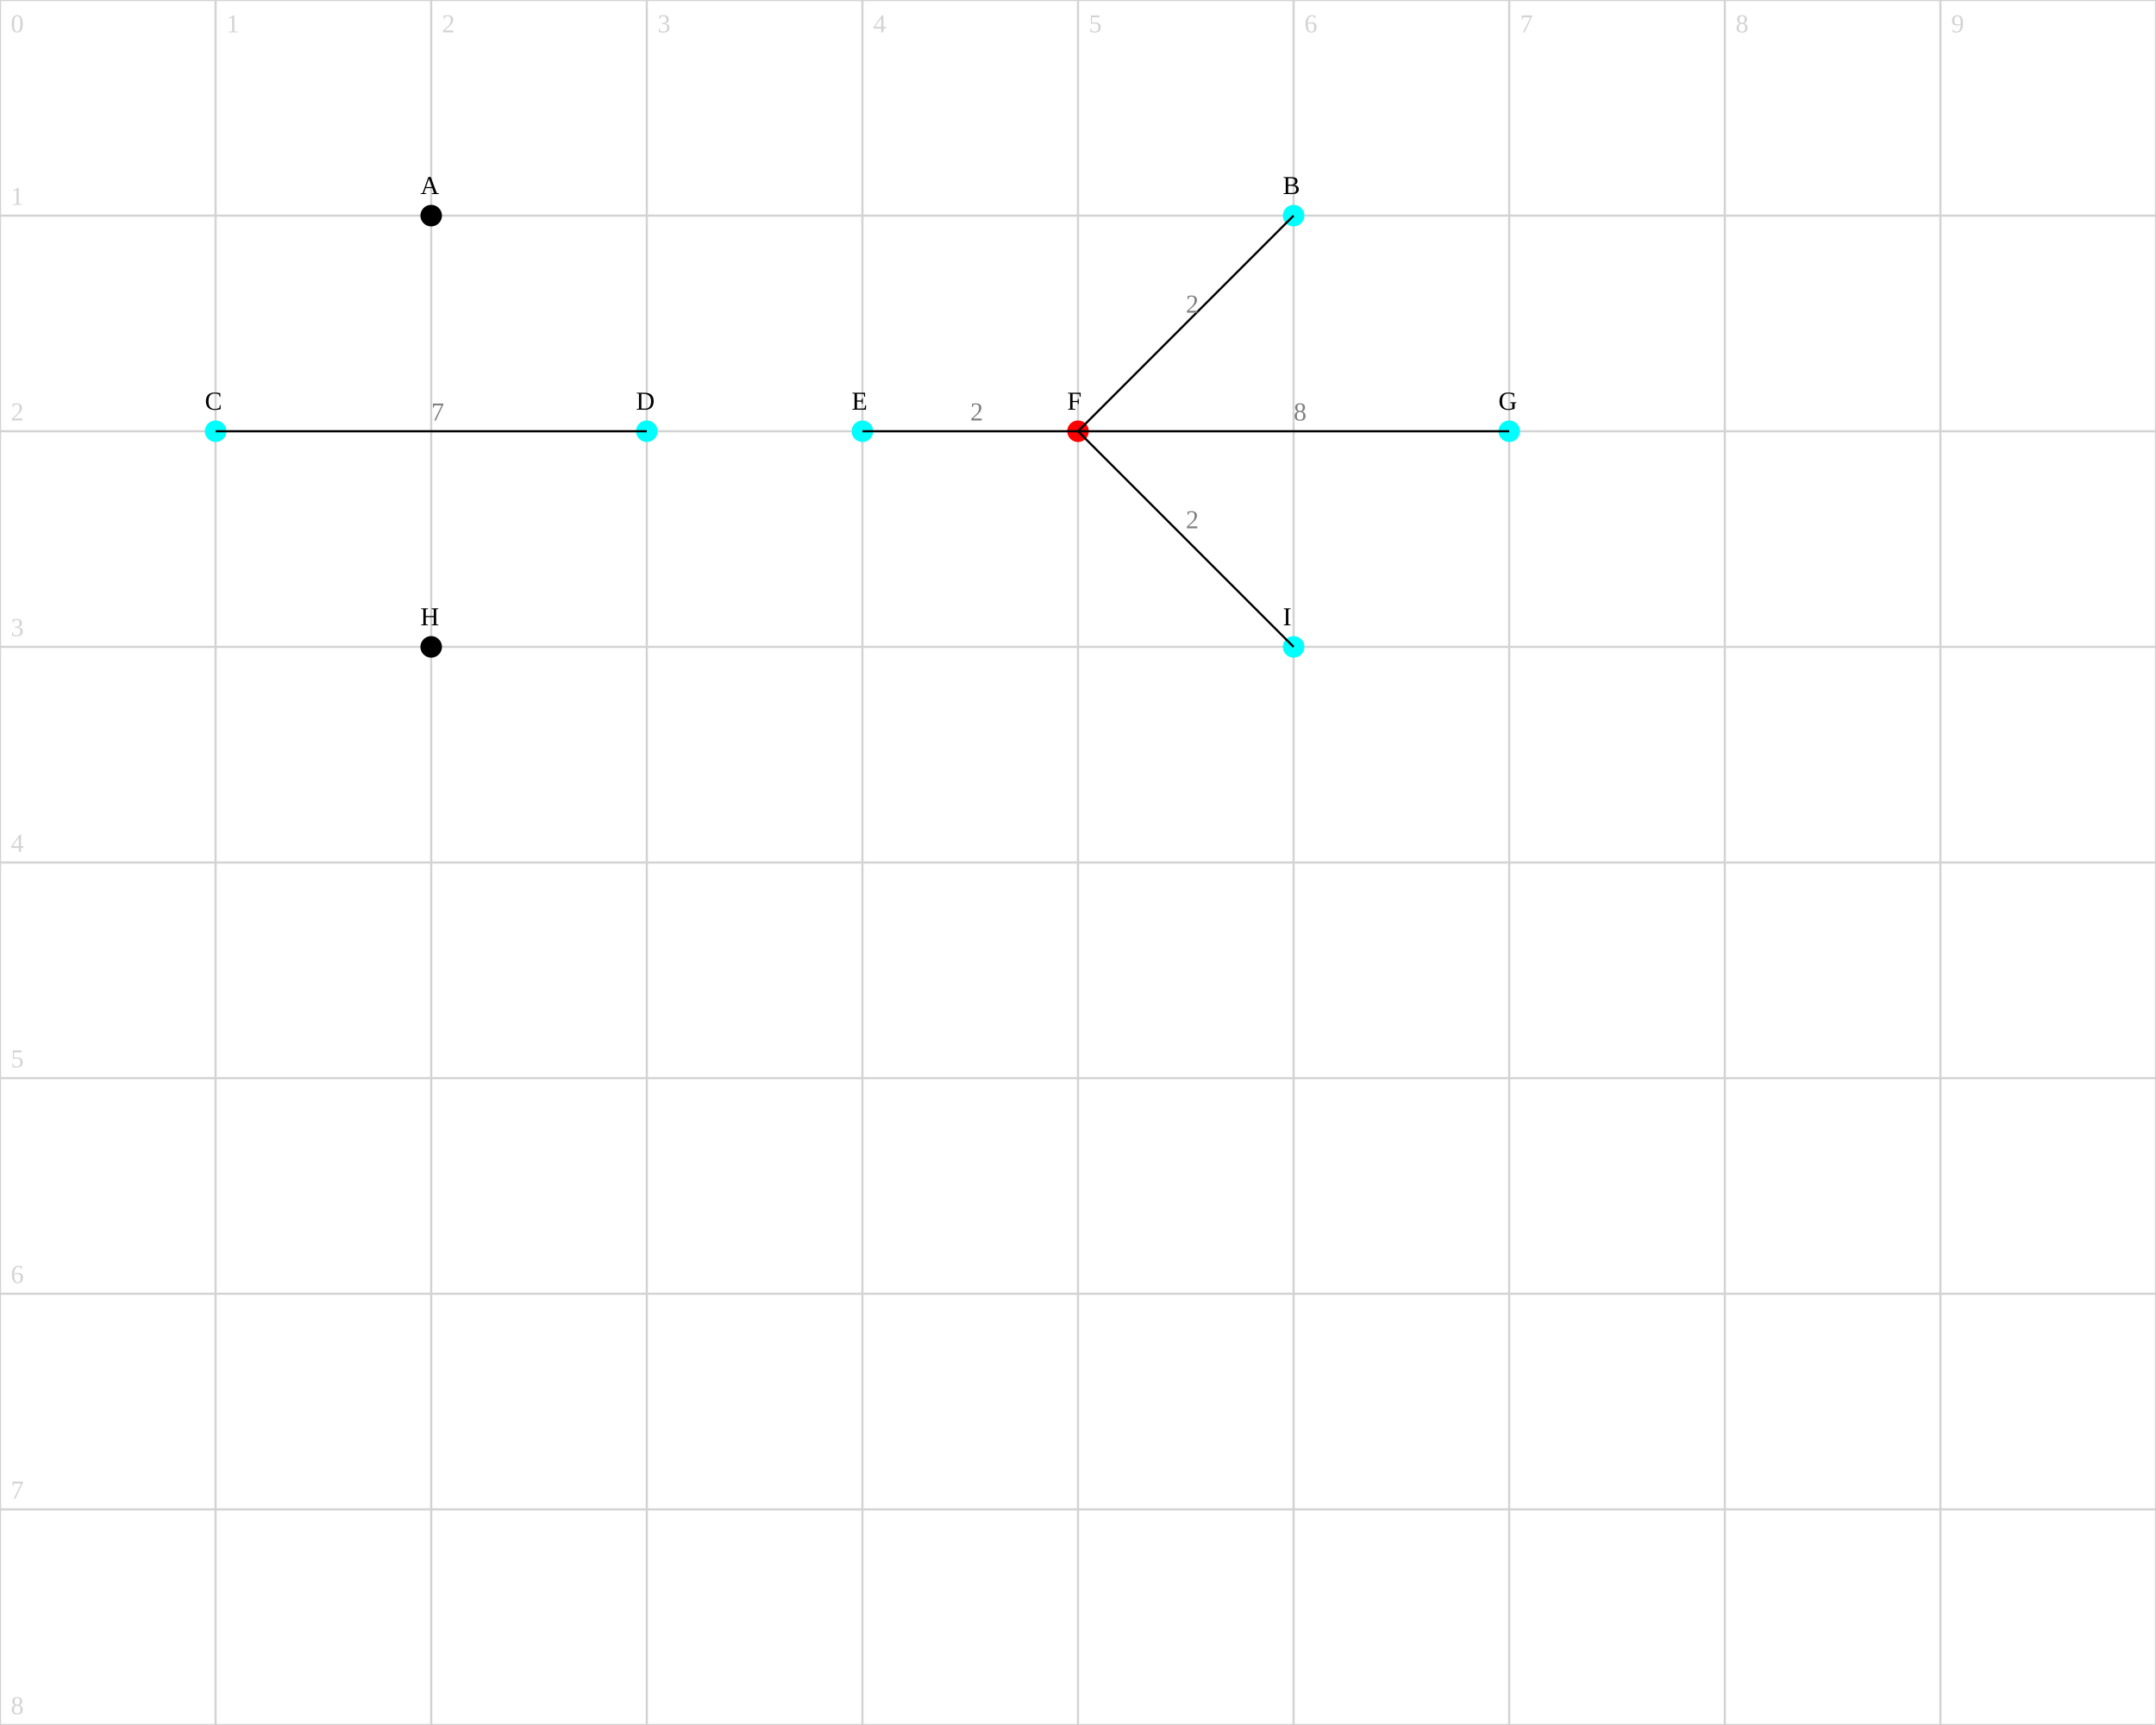
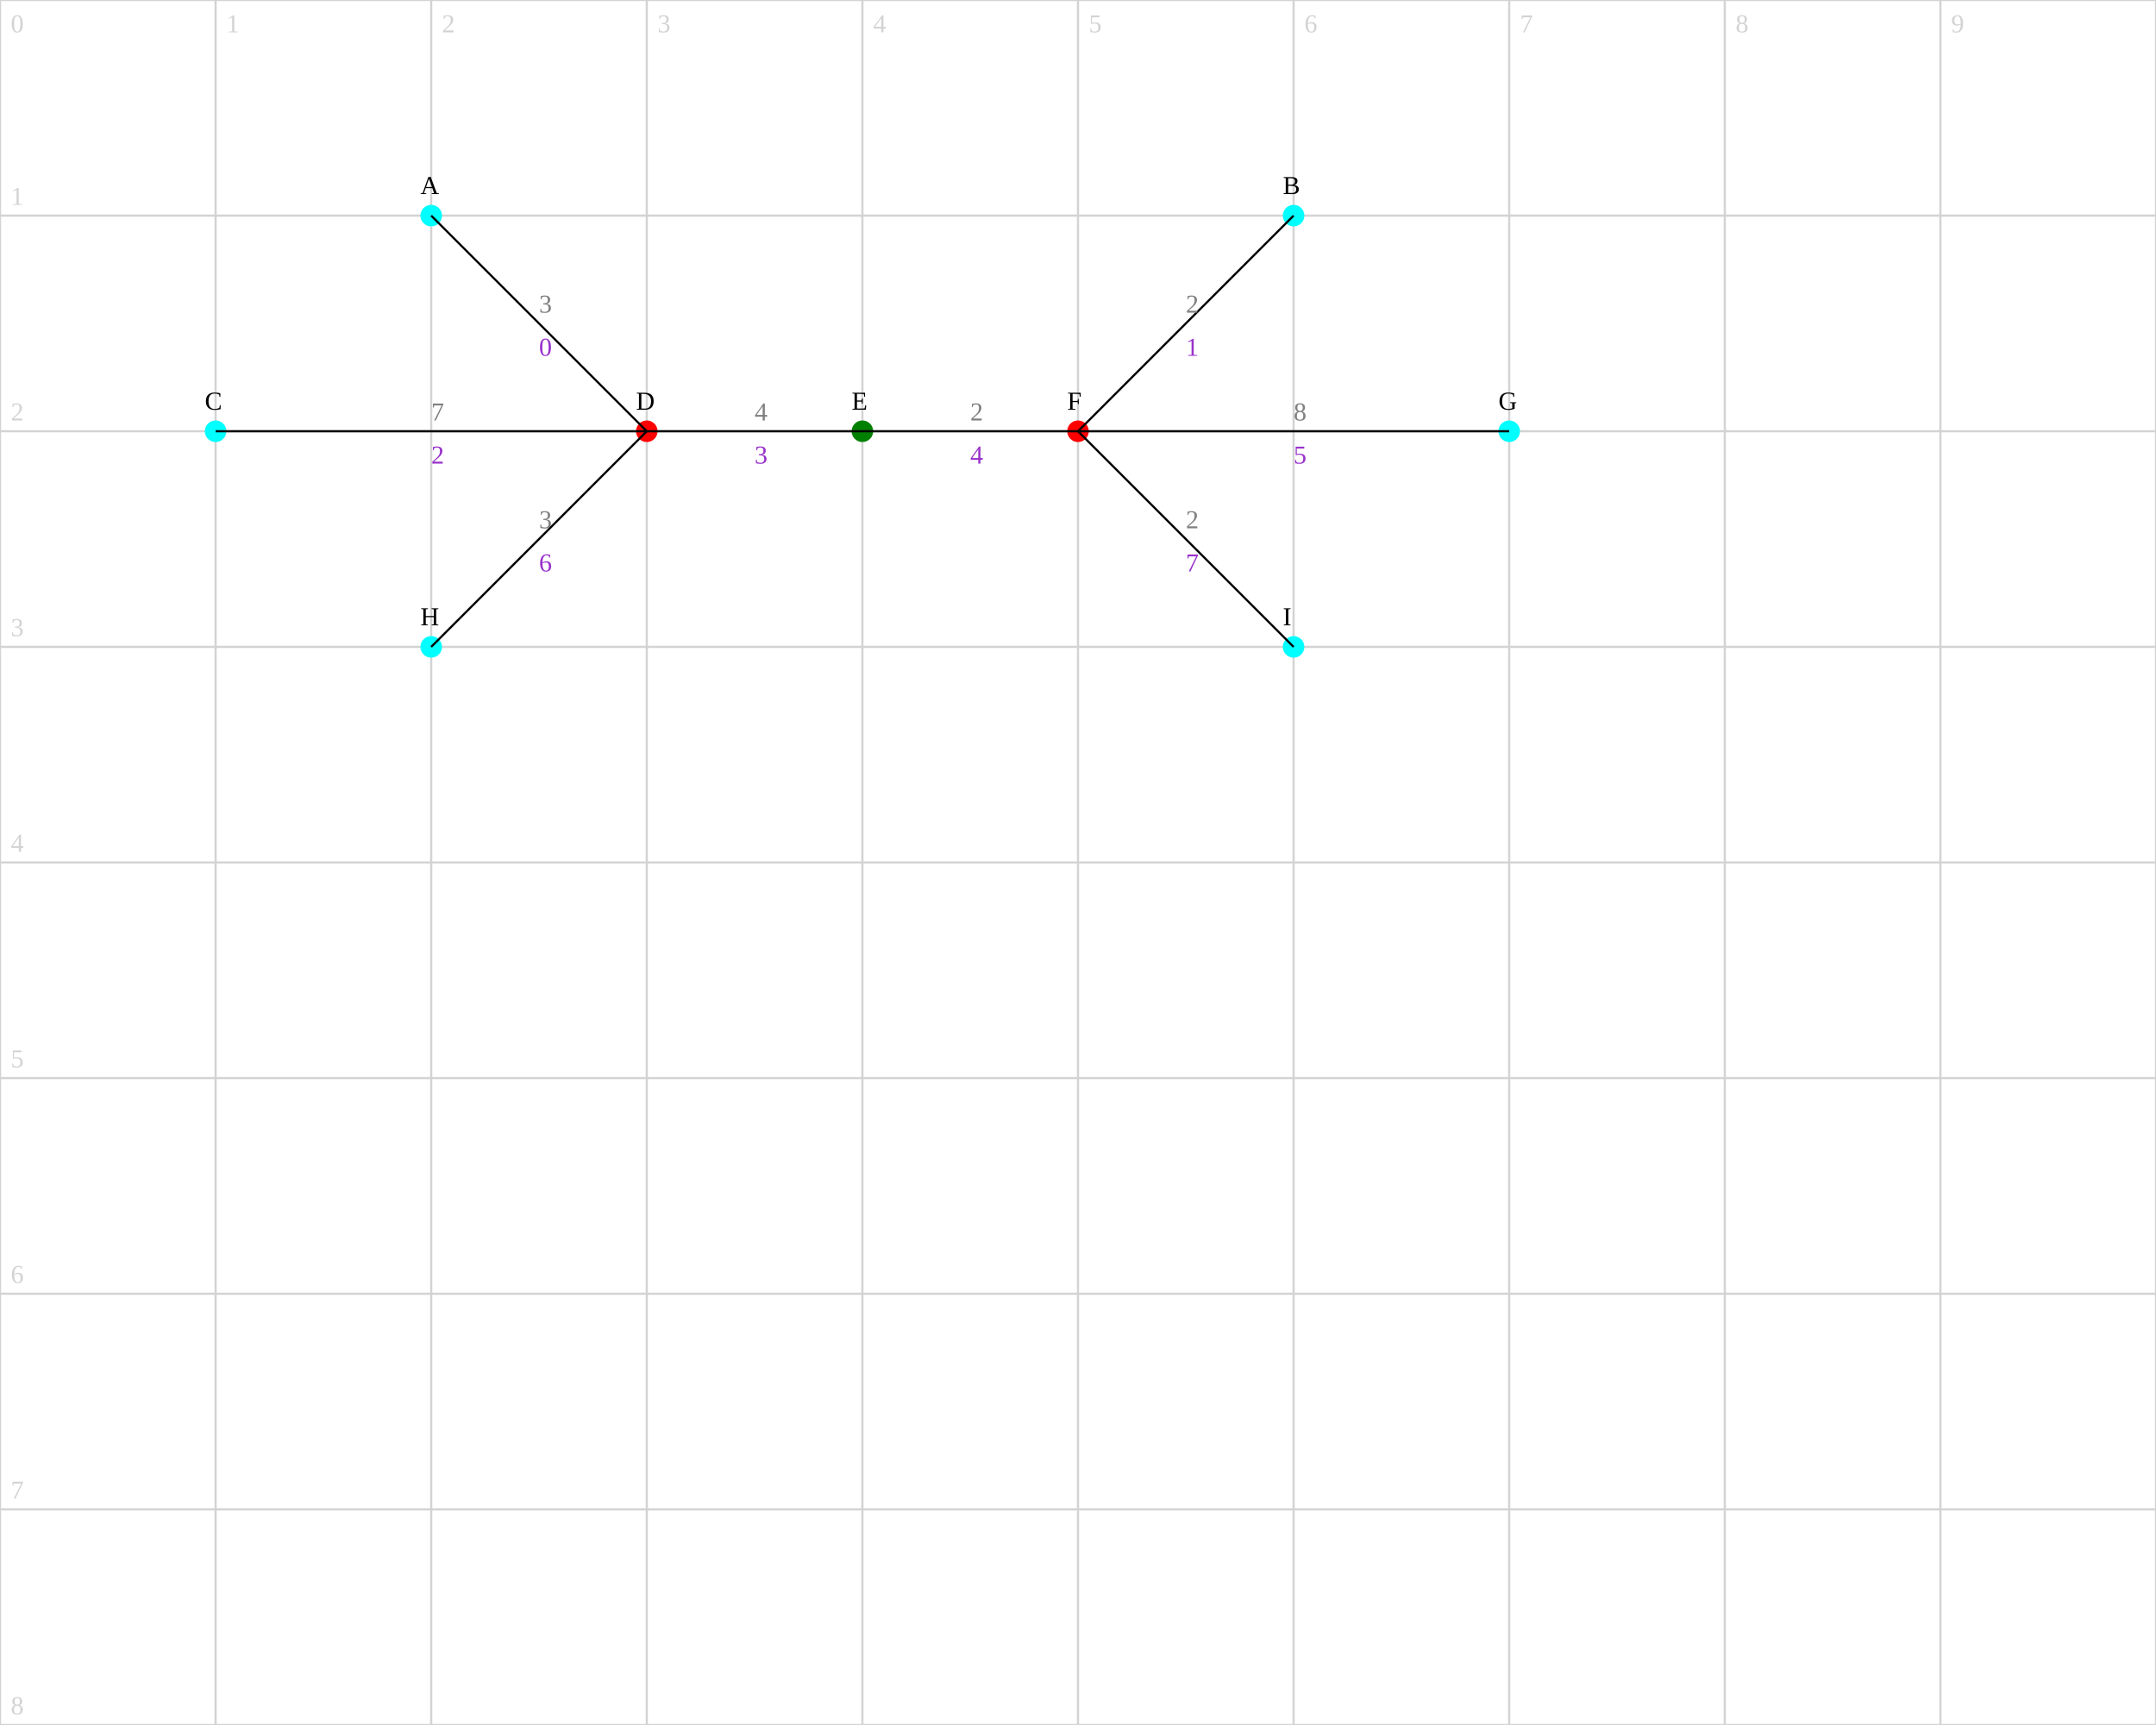
<svg xmlns="http://www.w3.org/2000/svg" version="1.1" width="1000" height="800">
  <line x1="0" y1="0" x2="1000" y2="0" stroke="lightgrey" />
  <text x="5" y="-5" fill="lightgrey">0</text>
  <line x1="0" y1="100" x2="1000" y2="100" stroke="lightgrey" />
  <text x="5" y="95" fill="lightgrey">1</text>
  <line x1="0" y1="200" x2="1000" y2="200" stroke="lightgrey" />
  <text x="5" y="195" fill="lightgrey">2</text>
  <line x1="0" y1="300" x2="1000" y2="300" stroke="lightgrey" />
  <text x="5" y="295" fill="lightgrey">3</text>
  <line x1="0" y1="400" x2="1000" y2="400" stroke="lightgrey" />
  <text x="5" y="395" fill="lightgrey">4</text>
  <line x1="0" y1="500" x2="1000" y2="500" stroke="lightgrey" />
  <text x="5" y="495" fill="lightgrey">5</text>
  <line x1="0" y1="600" x2="1000" y2="600" stroke="lightgrey" />
  <text x="5" y="595" fill="lightgrey">6</text>
  <line x1="0" y1="700" x2="1000" y2="700" stroke="lightgrey" />
  <text x="5" y="695" fill="lightgrey">7</text>
  <line x1="0" y1="800" x2="1000" y2="800" stroke="lightgrey" />
  <text x="5" y="795" fill="lightgrey">8</text>
  <line x1="0" y1="0" x2="0" y2="800" stroke="lightgrey" />
  <text x="5" y="15" fill="lightgrey">0</text>
  <line x1="100" y1="0" x2="100" y2="800" stroke="lightgrey" />
  <text x="105" y="15" fill="lightgrey">1</text>
  <line x1="200" y1="0" x2="200" y2="800" stroke="lightgrey" />
  <text x="205" y="15" fill="lightgrey">2</text>
  <line x1="300" y1="0" x2="300" y2="800" stroke="lightgrey" />
  <text x="305" y="15" fill="lightgrey">3</text>
  <line x1="400" y1="0" x2="400" y2="800" stroke="lightgrey" />
  <text x="405" y="15" fill="lightgrey">4</text>
  <line x1="500" y1="0" x2="500" y2="800" stroke="lightgrey" />
  <text x="505" y="15" fill="lightgrey">5</text>
  <line x1="600" y1="0" x2="600" y2="800" stroke="lightgrey" />
  <text x="605" y="15" fill="lightgrey">6</text>
  <line x1="700" y1="0" x2="700" y2="800" stroke="lightgrey" />
  <text x="705" y="15" fill="lightgrey">7</text>
  <line x1="800" y1="0" x2="800" y2="800" stroke="lightgrey" />
  <text x="805" y="15" fill="lightgrey">8</text>
  <line x1="900" y1="0" x2="900" y2="800" stroke="lightgrey" />
  <text x="905" y="15" fill="lightgrey">9</text>
  <line x1="1000" y1="0" x2="1000" y2="800" stroke="lightgrey" />
  <text x="1005" y="15" fill="lightgrey">10</text>
-   <circle cx="200" cy="100" r="5" fill="black" />
+   <circle cx="200" cy="100" r="5" fill="cyan" />
  <text x="195" y="90" fill="black">A</text>
  <circle cx="600" cy="100" r="5" fill="cyan" />
  <text x="595" y="90" fill="black">B</text>
  <circle cx="100" cy="200" r="5" fill="cyan" />
  <text x="95" y="190" fill="black">C</text>
-   <circle cx="300" cy="200" r="5" fill="cyan" />
+   <circle cx="300" cy="200" r="5" fill="red" />
  <text x="295" y="190" fill="black">D</text>
-   <circle cx="400" cy="200" r="5" fill="cyan" />
+   <circle cx="400" cy="200" r="5" fill="green" />
  <text x="395" y="190" fill="black">E</text>
  <circle cx="500" cy="200" r="5" fill="red" />
  <text x="495" y="190" fill="black">F</text>
  <circle cx="700" cy="200" r="5" fill="cyan" />
  <text x="695" y="190" fill="black">G</text>
-   <circle cx="200" cy="300" r="5" fill="black" />
+   <circle cx="200" cy="300" r="5" fill="cyan" />
  <text x="195" y="290" fill="black">H</text>
  <circle cx="600" cy="300" r="5" fill="cyan" />
  <text x="595" y="290" fill="black">I</text>
+   <line x1="200" y1="100" x2="300" y2="200" stroke="black" />
+   <text x="250" y="165" fill="darkorchid">0</text>
+   <text x="250" y="145" fill="grey">3</text>
  <line x1="600" y1="100" x2="500" y2="200" stroke="black" />
+   <text x="550" y="165" fill="darkorchid">1</text>
  <text x="550" y="145" fill="grey">2</text>
  <line x1="100" y1="200" x2="300" y2="200" stroke="black" />
+   <text x="200" y="215" fill="darkorchid">2</text>
  <text x="200" y="195" fill="grey">7</text>
+   <line x1="300" y1="200" x2="400" y2="200" stroke="black" />
+   <text x="350" y="215" fill="darkorchid">3</text>
+   <text x="350" y="195" fill="grey">4</text>
  <line x1="400" y1="200" x2="500" y2="200" stroke="black" />
+   <text x="450" y="215" fill="darkorchid">4</text>
  <text x="450" y="195" fill="grey">2</text>
  <line x1="500" y1="200" x2="700" y2="200" stroke="black" />
+   <text x="600" y="215" fill="darkorchid">5</text>
  <text x="600" y="195" fill="grey">8</text>
+   <line x1="200" y1="300" x2="300" y2="200" stroke="black" />
+   <text x="250" y="265" fill="darkorchid">6</text>
+   <text x="250" y="245" fill="grey">3</text>
  <line x1="600" y1="300" x2="500" y2="200" stroke="black" />
+   <text x="550" y="265" fill="darkorchid">7</text>
  <text x="550" y="245" fill="grey">2</text>
</svg>
